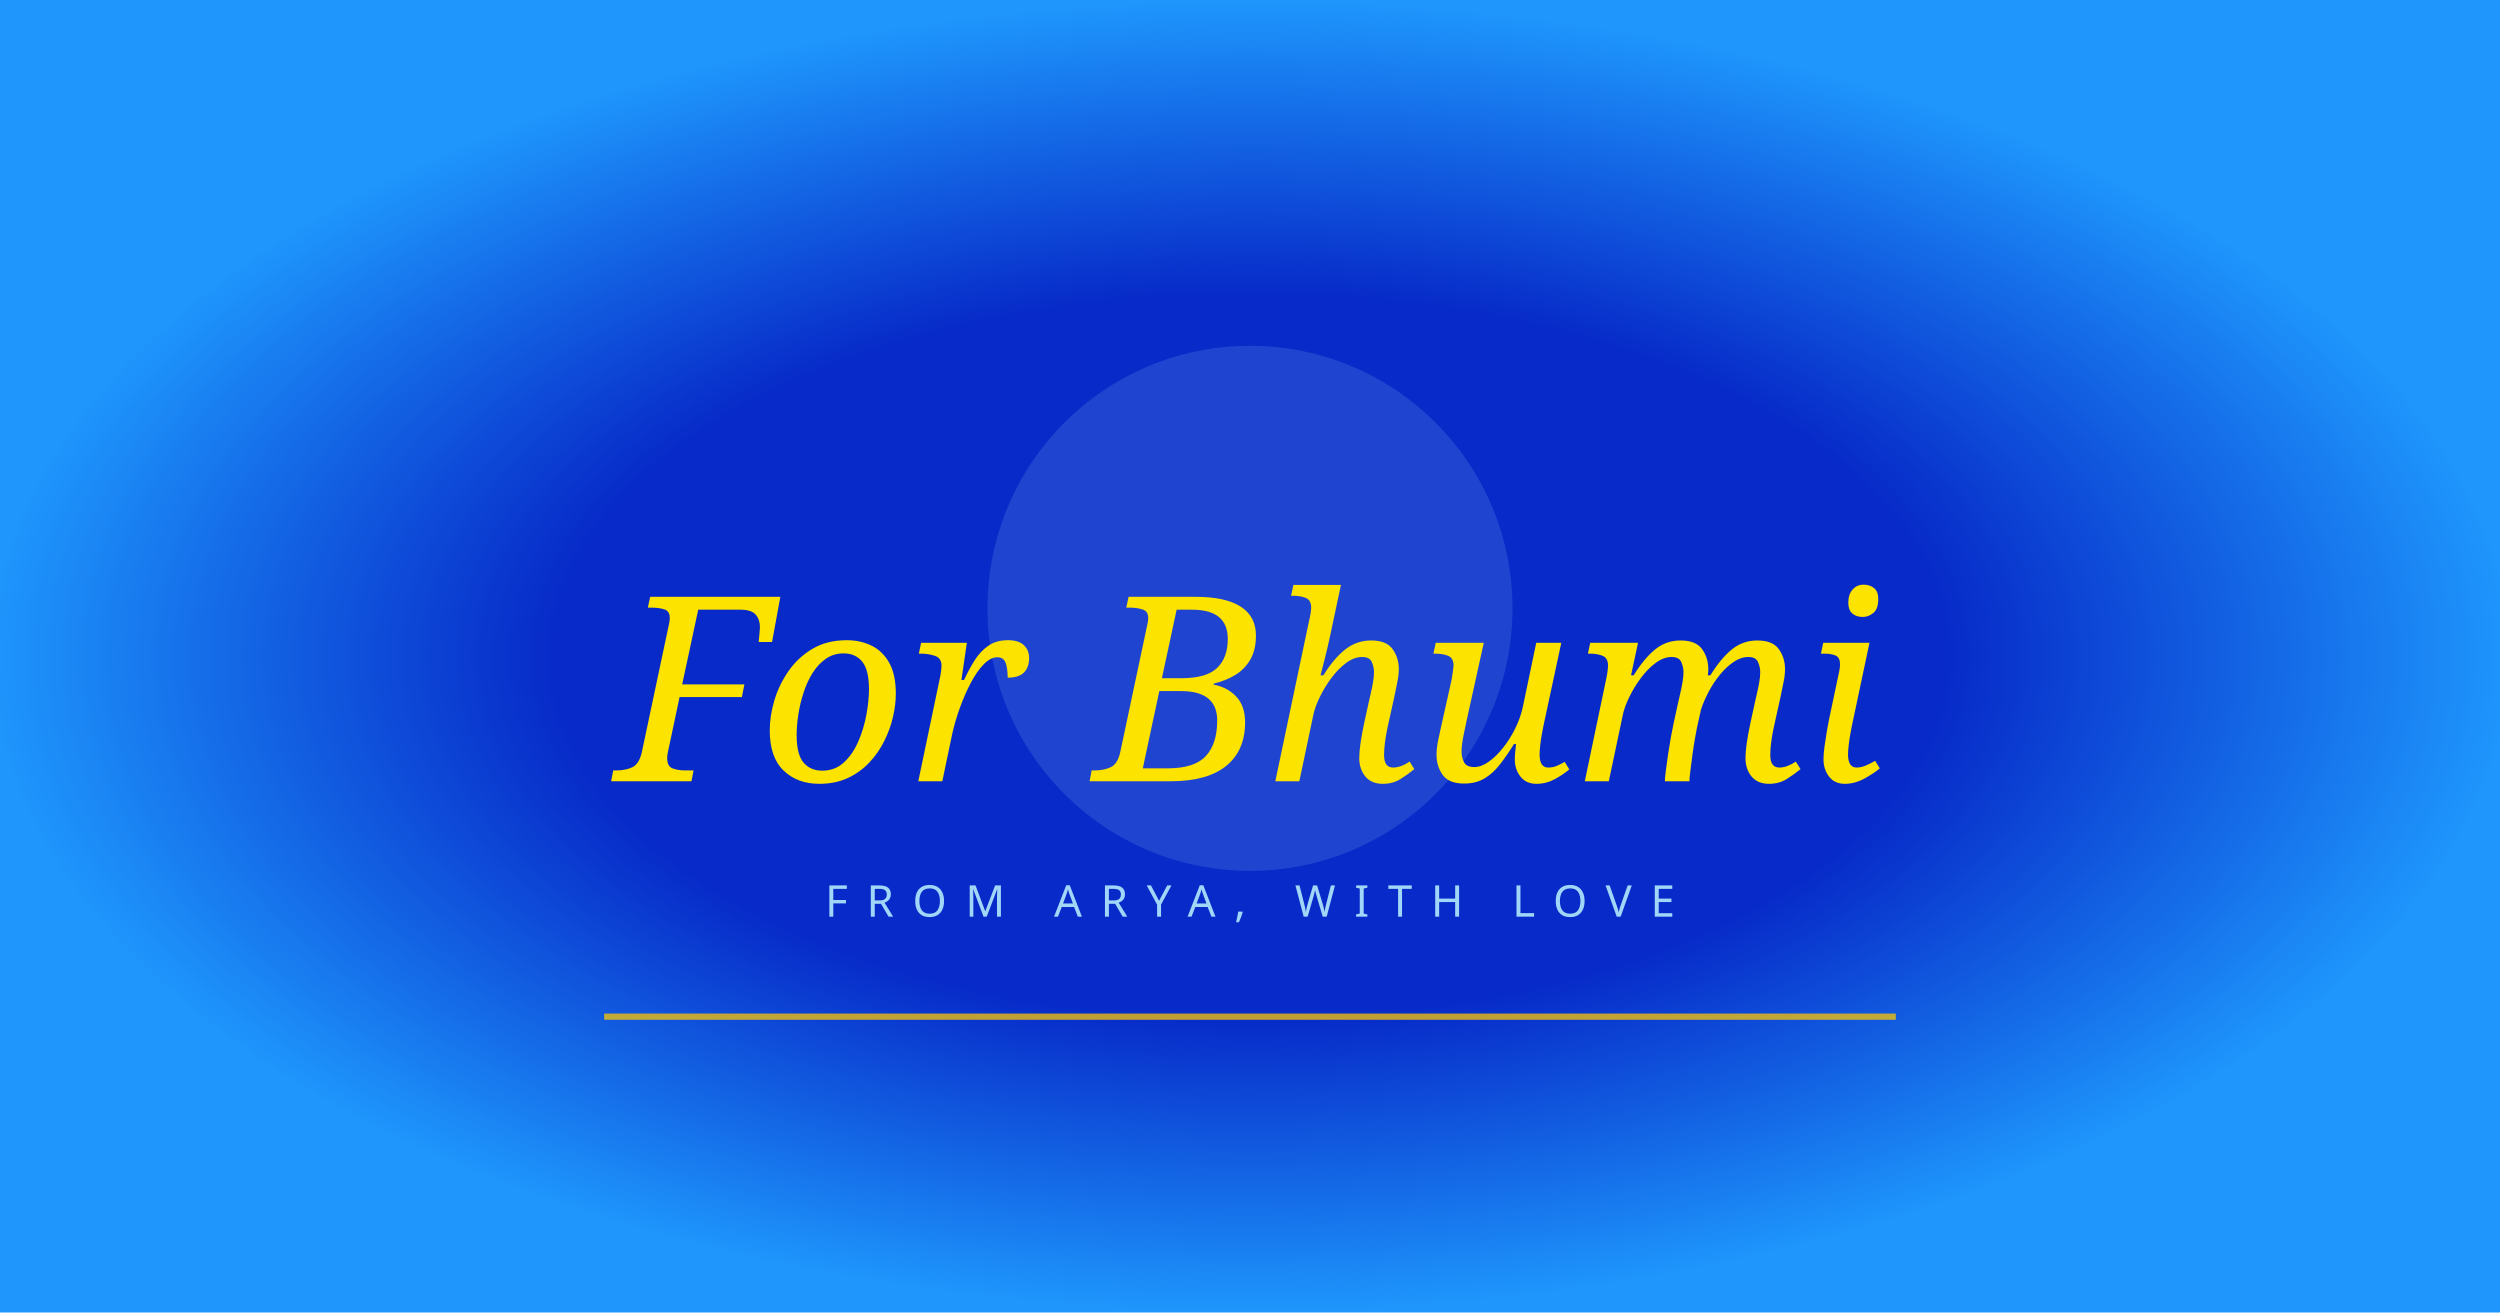
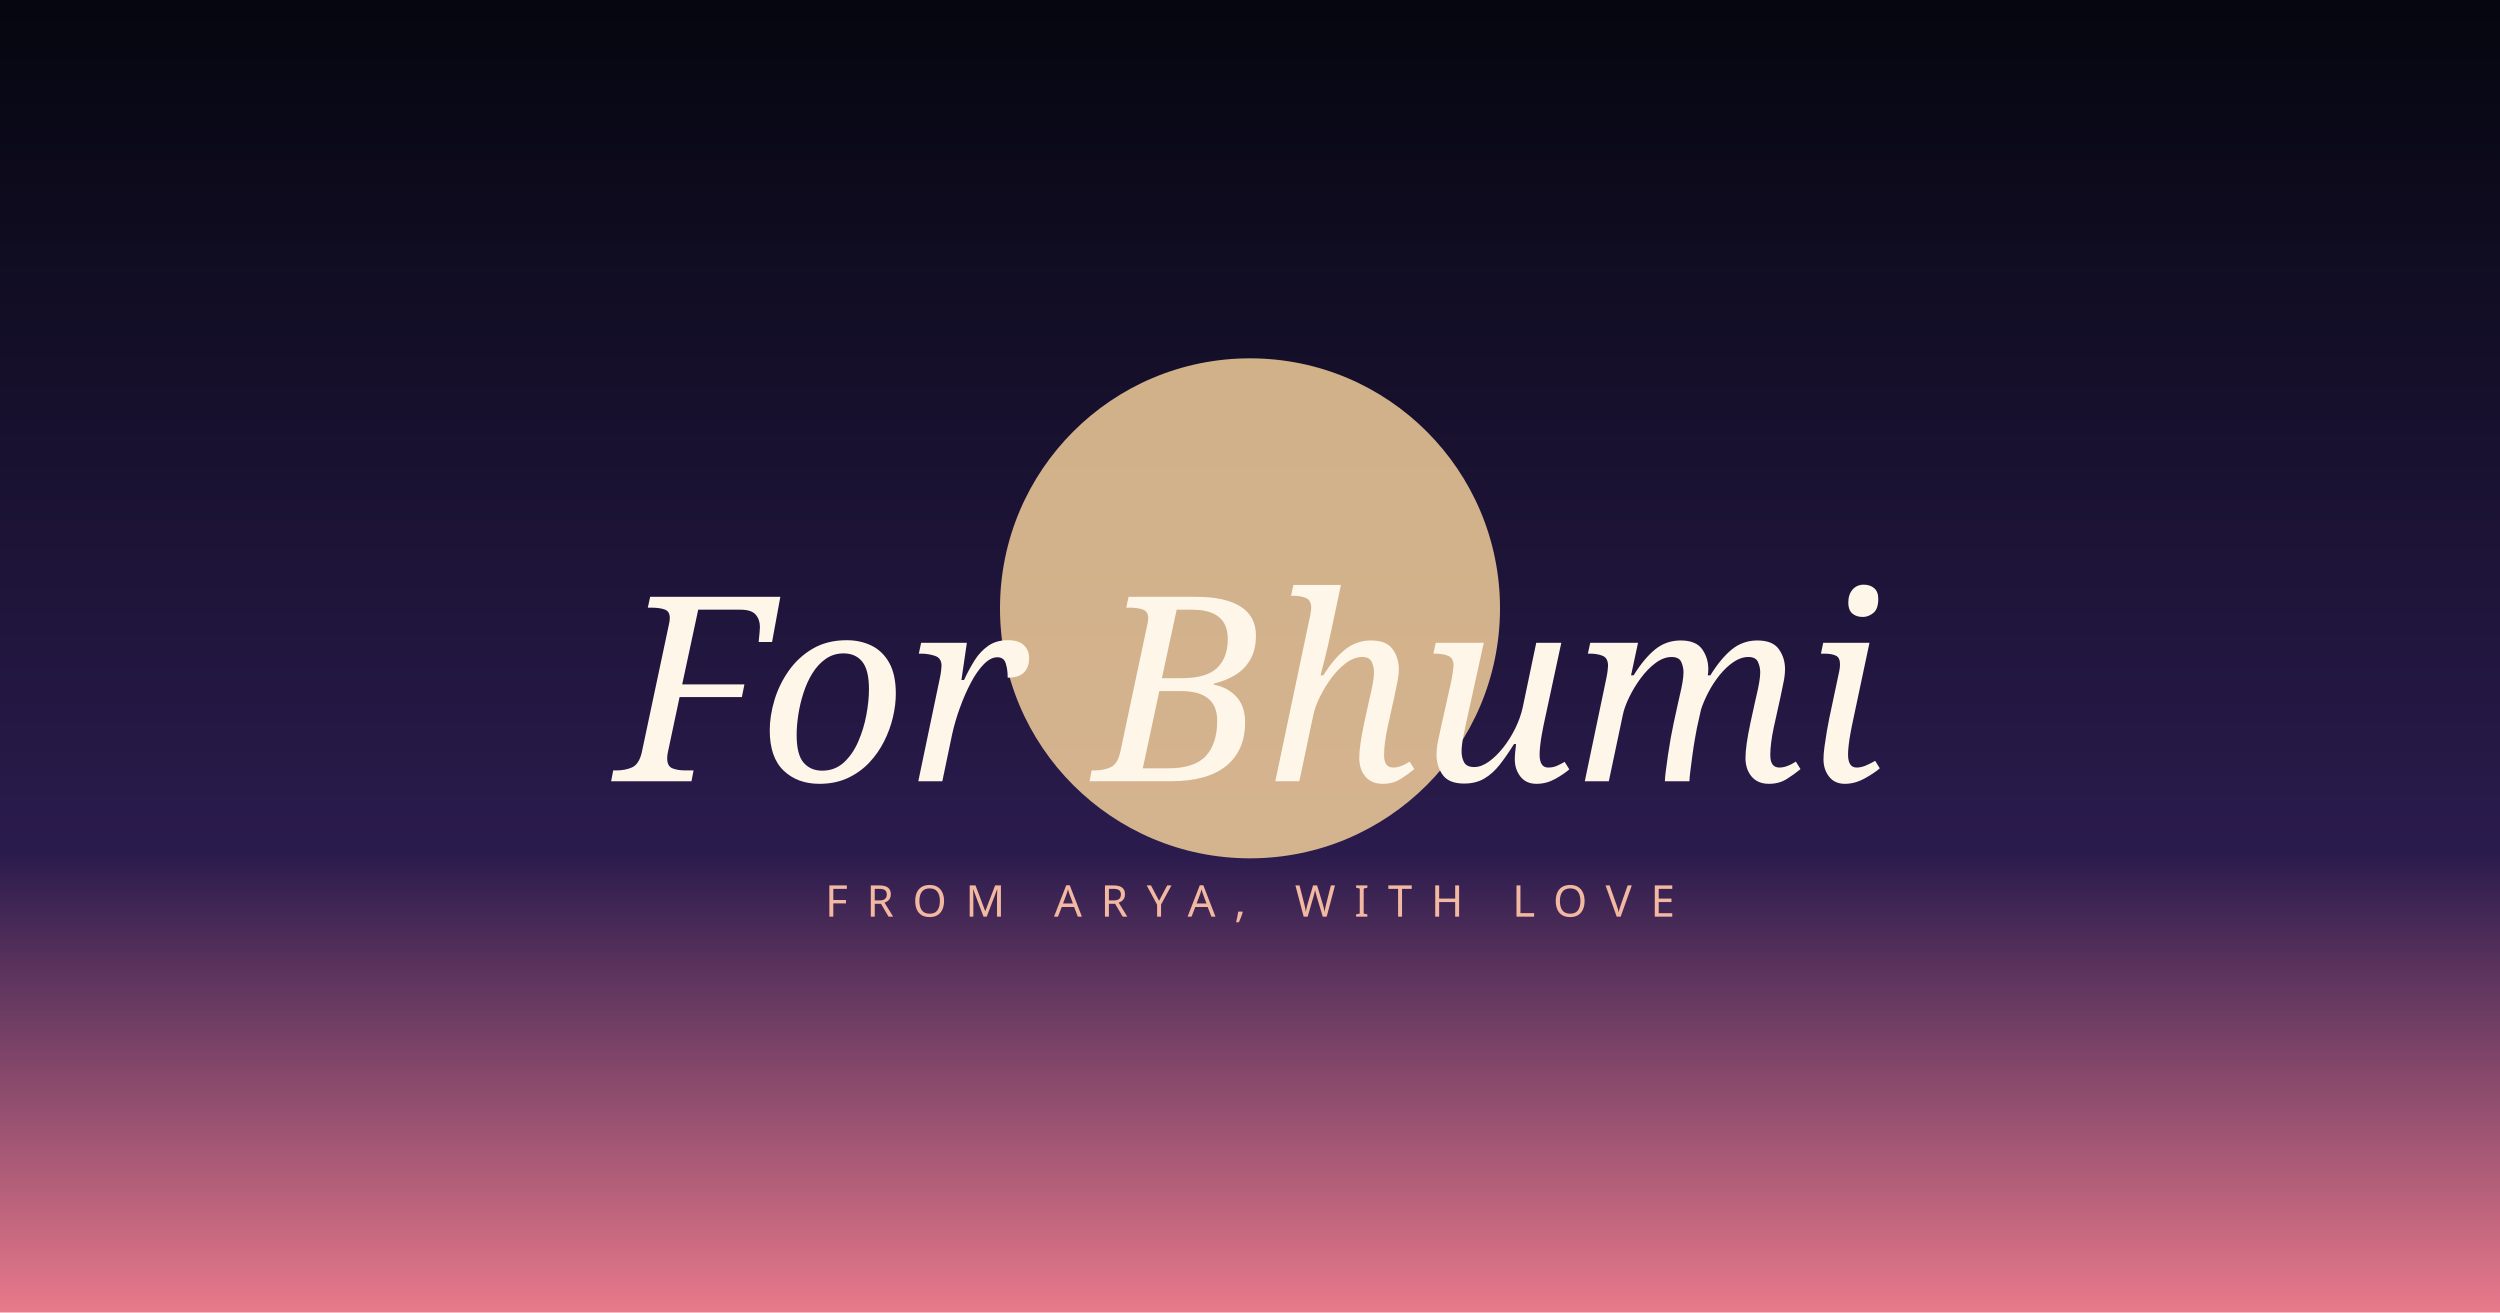
<svg xmlns="http://www.w3.org/2000/svg" width="1200" height="630" viewBox="0 0 1200 630">
  <defs>
-     <radialGradient id="sky">
-       <stop stop-color="#072AC8" />
-       <stop offset=".55" stop-color="#072AC8" />
-       <stop offset="1" stop-color="#1E96FC" />
-     </radialGradient>
+     <linearGradient id="sky" x2="0" y2="1">
+       <stop stop-color="#05060F" />
+       <stop offset=".65" stop-color="#2A1B4D" />
+       <stop offset="1" stop-color="#E8798A" />
+     </linearGradient>
  </defs>
  <rect width="1200" height="630" fill="url(#sky)" />
-   <circle cx="600" cy="292" r="126" fill="#A2D6F9" opacity=".16" />
-   <text x="600" y="375" fill="#FCE300" text-anchor="middle" font-family="Georgia,serif" font-style="italic" font-size="124">For Bhumi</text>
-   <text x="600" y="440" fill="#A2D6F9" text-anchor="middle" font-family="sans-serif" letter-spacing="9" font-size="21">FROM ARYA, WITH LOVE</text>
-   <path d="M290 488H910" stroke="#FFC600" stroke-width="3" opacity=".75" />
+   <circle cx="600" cy="292" r="120" fill="#FFD9A0" opacity=".8" />
+   <text x="600" y="375" fill="#FFF6EA" text-anchor="middle" font-family="Georgia,serif" font-style="italic" font-size="124">For Bhumi</text>
+   <text x="600" y="440" fill="#F2B8A2" text-anchor="middle" font-family="sans-serif" letter-spacing="9" font-size="21">FROM ARYA, WITH LOVE</text>
</svg>
